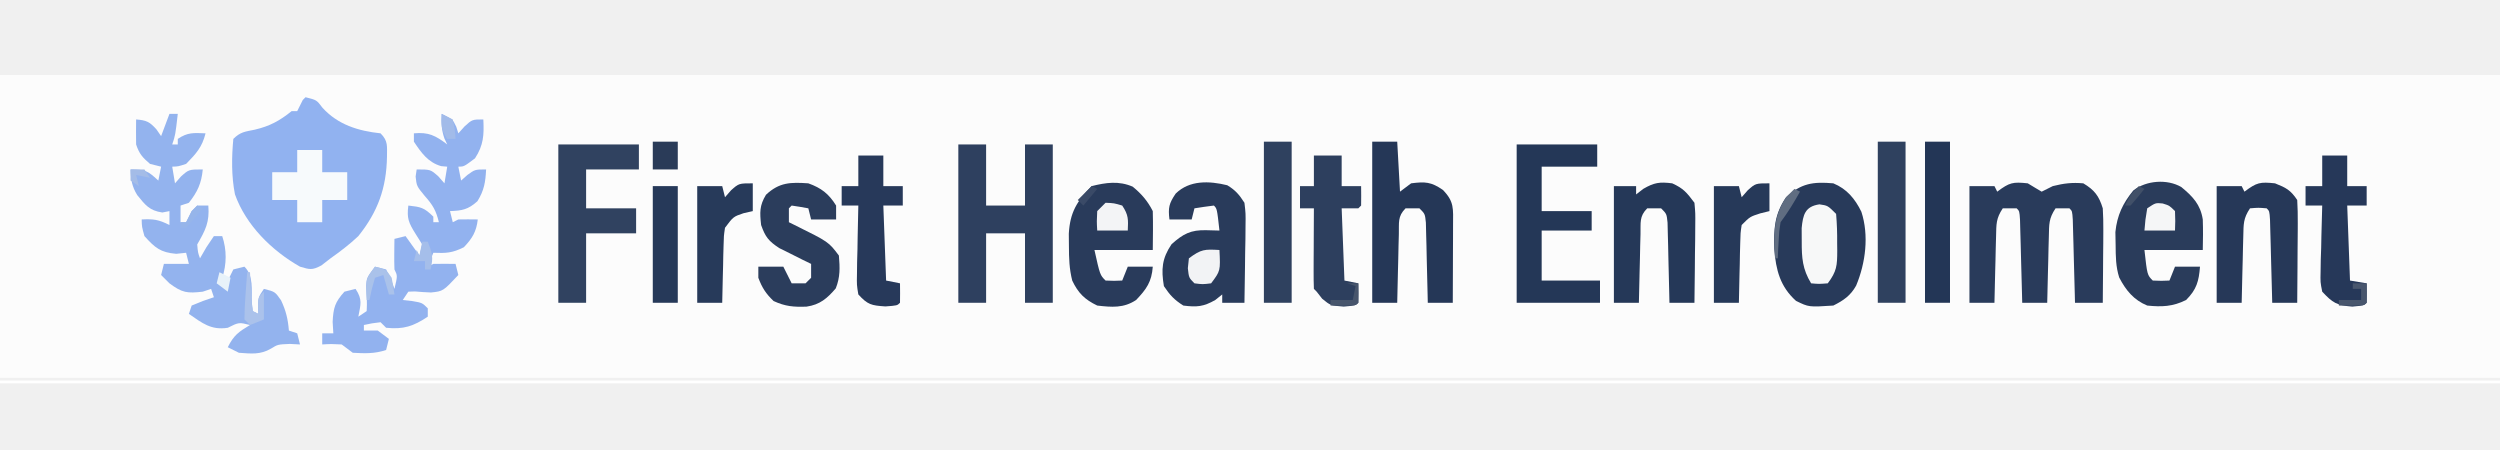
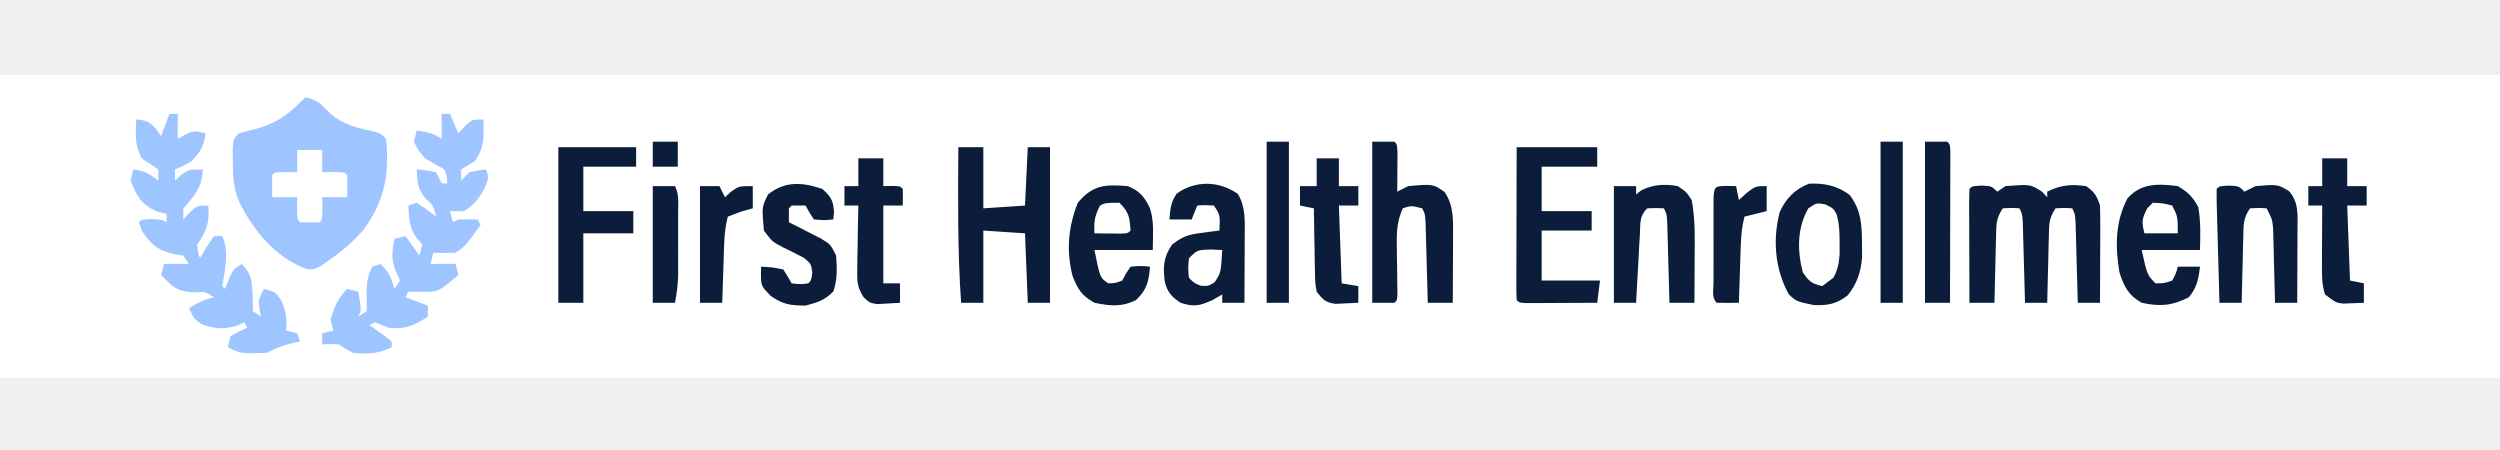
<svg xmlns="http://www.w3.org/2000/svg" width="900" height="162">
-   <path fill="#fcfcfc" d="M0 27h900v109H0z" />
-   <path fill="#91b2f0" d="M110 35c4 1 4 1 6.063 3.75 5.536 6.126 12.864 8.391 20.937 9.25 2.796 2.796 2.3 4.595 2.313 8.5C139.107 67.682 136.04 76.213 129 85c-3.144 2.97-6.47 5.51-10 8l-3.312 2.563c-3.296 1.762-4.177 1.494-7.688.437-10.11-5.729-19.475-14.911-23.418-26.04C83.296 63.42 83.376 56.62 84 50c2.52-2.52 4.22-2.604 7.688-3.312 5.4-1.258 8.952-3.18 13.312-6.688h2l2-4z" />
-   <path fill="#92b2ef" d="M159 41c4 2 4 2 5.25 4.625L165 48l2.25-2.5C170 43 170 43 174 43c.288 5.575.08 9.27-3 14-4 3-4 3-6 3l1 5 2.25-2c2.75-2 2.75-2 6.75-2-.237 4.585-.69 7.499-3.125 11.438-3.377 3.01-5.42 3.387-9.875 3.562l1 4 2-1c2.333-.04 4.667-.043 7 0-.504 4.41-1.962 6.788-5 10-4.216 2.108-6.398 2.177-11 2l-2 5 2-1a256 256 0 0 1 8 0l1 4c-5.478 5.843-5.478 5.843-9.844 6.293a98 98 0 0 1-5.8-.375L147 105l-2 3 3.375.375C152 109 152 109 154 111v3c-5.219 3.479-8.72 4.639-15 4l-2-2c-3.125.375-3.125.375-6 1v2h5l4 3-1 4c-4.127 1.376-7.673 1.237-12 1l-4-3c-3.75-.187-3.75-.187-7 0v-4h4l-.25-4.125c.264-5.143.853-7.101 4.25-10.875l4-1c2.567 3.85 1.833 5.586 1 10l3-2c.214-3.056-.007-5.998-.187-9.055C132 100 132 100 135 96l4 1c1.75 3.563 1.75 3.563 3 7 1.125-4.75 1.125-4.75 0-7-.07-1.874-.084-3.75-.062-5.625l.027-3.04L142 86l4-1 5 7 1-4-2.437-3.875c-2.51-4.04-3.136-5.544-2.563-10.125 4.468.496 5.69.69 9 4v2h2c-1.028-4.215-2.177-6.198-5.125-9.5C150 67 150 67 149.625 63.563L150 61c5 0 5 0 7.813 2.5L160 66l1-6-2.187-.187c-4.745-1.371-7.15-4.818-9.813-8.813v-3c5.294-.504 7.814.81 12 4l-1-2.125c-1.09-3.135-1.153-5.58-1-8.875" />
-   <path fill="#93b3ee" d="M61 41h3c-.875 7.625-.875 7.625-2 11h2v-2c3.644-2.43 5.712-2.162 10-2-1.255 5.018-3.402 7.333-7 11-2.875.938-2.875.938-5 1l1 6 2.188-2.5C68 61 68 61 73 61c-.475 4.987-1.892 8.07-5 12l-3 1v6h2l2-4 2-2h4c.49 6.014-1.053 8.866-4 14 .25 2.938.25 2.938 1 5l2.313-4L77 85h3c1.663 4.99 1.632 10.063 0 15.063L79 102l2 2 1.25-3.437L84 97l4-1c3.409 3.409 2.468 8.272 2.656 12.91L91 112l2 1-.125-2.812C93 107 93 107 95 104c4 1 4 1 6.188 4.125 1.768 3.78 2.475 6.742 2.812 10.875l3 1 1 4-3.687-.187C100 124 100 124 97.563 125.5c-3.867 2.263-7.177 1.809-11.563 1.5l-4-2c2.193-4.386 3.914-5.513 8-8-4-1-4-1-8 1-6.005.955-9.227-1.708-14-5l1-3c4.063-1.687 4.063-1.687 8-3l-1-3-3 1c-5.563.649-7.426.43-12-3l-3-3 1-4h9l-1-4-3.562.375C57.738 90.893 55.799 89.187 52 85c-.937-3.375-.937-3.375-1-6 4.3-.195 6.009.004 10 2v-5l-2.562.5c-4.646-.676-6.144-2.696-9.024-6.254-1.906-3.028-2.34-5.7-2.414-9.246 5.443 0 6.201.527 10 4l1-5-4-1c-2.697-2.312-3.866-3.597-5-7-.04-3-.043-6 0-9 3.674.306 4.781.758 7.313 3.563L58 49z" />
-   <path fill="#293b5b" d="m730 66 2.688 1.625L735 69l4-2c3.991-.998 6.913-1.358 11-1 4.043 2.426 5.634 4.552 7 9 .162 2.638.215 5.283.195 7.926l-.02 4.6-.05 4.787-.027 4.845A2653 2653 0 0 1 757 109h-10l-.076-3.013q-.175-6.713-.361-13.424l-.12-4.745-.127-4.502-.11-4.173C746 76 746 76 745 75h-5c-2.454 3.68-2.306 5.68-2.414 10.074l-.117 4.21-.094 4.403-.117 4.44q-.142 5.436-.258 10.873h-9l-.076-3.013q-.175-6.713-.361-13.424l-.12-4.745-.127-4.502-.11-4.173C727 76 727 76 726 75h-5c-2.454 3.68-2.306 5.68-2.414 10.074l-.117 4.21-.094 4.403-.117 4.44q-.142 5.436-.258 10.873h-9V67h9l1 2c4.455-3.341 5.647-3.563 11-3" />
-   <path fill="#2e405f" d="M345 52h10v22h14V52h10v57h-10V84h-14v25h-10z" />
-   <path fill="#283a5a" d="M660 66c4.862 2.008 7.788 5.532 10.09 10.219 2.793 8.534 1.533 18.434-1.875 26.597-2.026 3.64-4.583 5.368-8.215 7.184-8.818.58-8.818.58-13.437-1.687-5.716-5.158-7.232-11.075-7.825-18.66-.224-7.228.044-12.497 4.262-18.653 5.406-5.02 9.698-5.634 17-5" />
-   <path fill="#293b5b" d="M441.813 66.688c2.94 1.763 4.325 3.411 6.187 6.312.454 3.872.454 3.872.39 8.363l-.038 4.873-.102 5.076q-.03 2.568-.055 5.135-.071 6.277-.195 12.553h-8v-3l-2.5 2c-4.264 2.437-6.656 2.615-11.5 2-3.28-2.068-4.847-3.771-7-7-.999-6.032-.714-9.945 2.75-15.062 4.173-3.772 6.97-5.209 12.5-5.063L439 83c-.875-7.875-.875-7.875-2-9q-3.51.43-7 1l-1 4h-8c-.5-4.208-.178-5.737 2.25-9.312 4.982-4.87 12.015-4.601 18.563-3" />
-   <path fill="#253757" d="M494 51h9l1 18 4-3c5.03-.65 7.22-.54 11.438 2.375 4.163 4.265 3.68 6.784 3.66 12.695l-.01 4.903-.025 5.152q-.009 2.587-.014 5.176-.018 6.35-.049 12.699h-9l-.06-2.906c-.095-4.323-.205-8.646-.315-12.969-.03-1.51-.062-3.019-.094-4.574l-.117-4.356-.095-4.03C513 77 513 77 511 75h-5c-2.902 2.902-2.318 5.138-2.414 9.195l-.117 4.356-.094 4.574-.117 4.598Q503.116 103.36 503 109h-9z" />
-   <path fill="#2a3c5b" d="M785.293 67.352c4.087 3.38 6.879 6.264 7.707 11.648.133 3.684.09 7.31 0 11h-21c1 9 1 9 3 11 3.125.125 3.125.125 6 0l2-5h9c-.413 5.269-1.23 8.23-5 12-4.776 2.388-8.788 2.542-14 2-4.842-2-7.71-5.498-10.09-10.113-1.246-3.954-1.25-7.56-1.285-11.7l-.086-4.644c.607-5.984 2.657-10.345 6.461-14.98 4.643-3.628 12.221-4.201 17.293-1.211" />
-   <path fill="#243757" d="M546 52h29v8h-20v16h18v7h-18v18h21v8h-30z" />
-   <path fill="#293b5b" d="M407.75 67.188c3.105 2.5 5.463 5.239 7.25 8.812.14 4.67.042 9.328 0 14h-21c2 9 2 9 4 11 3.125.125 3.125.125 6 0l2-5h9c-.39 5.45-2.265 8.087-6 12-4.47 2.98-8.759 2.607-14 2-4.51-2.174-6.858-4.49-9-9-1.073-4.291-1.168-7.955-1.187-12.375l-.043-4.46c.423-7.66 2.858-11.686 8.23-17.165 5.142-1.286 9.775-1.96 14.75.188" />
-   <path fill="#304260" d="M201 52h29v9h-19v14h18v9h-18v25h-10z" />
-   <path fill="#fff" d="M0 137h900v1H0z" />
-   <path fill="#263858" d="M819 66c3.98 1.577 5.607 2.41 8 6 .17 2.791.214 5.59.195 8.387l-.008 2.475c-.011 2.609-.037 5.217-.062 7.826q-.016 2.652-.027 5.306-.035 6.503-.098 13.006h-9l-.076-3.013q-.175-6.713-.361-13.424l-.12-4.745-.127-4.502-.11-4.173C817 76 817 76 816 75c-2.937-.25-2.937-.25-6 0-2.454 3.68-2.306 5.68-2.414 10.074l-.117 4.21-.094 4.403-.117 4.44q-.142 5.436-.258 10.873h-9V67h9l1 2c4.477-3.358 5.62-3.556 11-3" />
-   <path fill="#253858" d="M602 66c4.053 1.842 5.225 3.3 8 7 .34 3.759.34 3.759.293 8.266l-.03 4.882q-.036 2.551-.076 5.102-.022 2.574-.04 5.148Q610.092 102.7 610 109h-9l-.06-2.906c-.095-4.323-.205-8.646-.315-12.969l-.094-4.574-.117-4.356-.095-4.03C600 77 600 77 598 75h-5c-2.902 2.902-2.318 5.138-2.414 9.195l-.117 4.356-.094 4.574-.117 4.598Q590.116 103.36 590 109h-9V67h8v3l2.563-2c3.964-2.306 5.927-2.574 10.437-2" />
-   <path fill="#2b3d5c" d="M291 66c4.666 1.673 7.383 3.773 10 8v5h-9l-1-4a129 129 0 0 0-6-1l-1 1v5l2.012.988C298.304 87.071 298.304 87.071 302 92c.367 4.349.508 7.73-1.125 11.813-3.082 3.595-5.681 5.864-10.5 6.574-4.568.18-7.692-.07-11.875-2.012-2.782-2.643-4.155-4.79-5.5-8.375v-4h9l3 6h5l2-2v-5l-3.176-1.54-4.137-2.085-4.113-2.04c-3.872-2.53-5.062-4.03-6.574-8.335-.483-4.488-.617-6.987 1.75-10.875 4.8-4.534 8.908-4.554 15.25-4.125" />
-   <path fill="#2d3f5e" d="M473 56h10v11h7q.062 3.5 0 7l-1 1h-6l1 26 5 1q.062 3.5 0 7c-1 1-1 1-5.25 1.375C479 110 479 110 476 107.563L474 105l-1-1a143 143 0 0 1-.098-6.441l.01-3.955.026-4.166.013-4.178q.018-5.13.049-10.26h-5v-8h5z" />
-   <path fill="#263859" d="M836 56h9v11h7v7h-7l1 27 6 1q.062 3.5 0 7c-1 1-1 1-5.187 1.375-5.59-.436-7.05-1.343-10.813-5.375-.681-3.413-.681-3.413-.586-7.27l.059-4.189.152-4.353.082-4.413q.107-5.388.293-10.775h-6v-7h6z" />
-   <path fill="#27395a" d="M309 56h9v11h7v7h-7l1 27 5 1q.062 3.5 0 7c-1 1-1 1-5.25 1.313-5.11-.337-6.385-.633-9.75-4.313-.568-3.392-.568-3.392-.488-7.39l.049-4.337.127-4.523c.01-.754.01-.754.068-4.57q.089-5.59.244-11.18h-6v-7h6z" />
-   <path fill="#2f415f" d="M676 51h10v58h-10zm-221 0h10v58h-10z" />
-   <path fill="#233656" d="M693 51h9v58h-9z" />
-   <path fill="#273a5a" d="M271 66v10l-3.312.75C264 78 264 78 261 82c-.432 2.933-.432 2.933-.512 6.297l-.107 3.652-.068 3.801-.104 3.848A1174 1174 0 0 0 260 109h-9V67h9l1 4 2.188-2.5C266 66 266 66 271 66" />
-   <path fill="#263959" d="M637 66v10l-3.312.813C630 78 630 78 627 81c-.432 2.91-.432 2.91-.512 6.418l-.107 3.799-.068 3.97-.104 4.006q-.124 4.904-.209 9.807h-9V67h9l1 4 2.188-2.5C632 66 632 66 637 66" />
-   <path fill="#f7fafc" d="M107 54h9v8h9v10h-9v8h-9v-8h-9V62h9z" />
-   <path fill="#263959" d="M235 67h9v42h-9z" />
-   <path fill="#f7f8f8" d="M655 73.563C658 74 658 74 661 77c.298 3.552.418 6.89.375 10.438l.035 2.892c-.022 5.271-.16 7.337-3.41 11.67-3.187.25-3.187.25-6 0-3.114-5.124-3.404-9.18-3.375-15.125l-.023-4.758c.465-4.81 1.209-7.798 6.398-8.555" />
-   <path fill="#f2f3f5" d="M439 90c.375 7.5.375 7.5-3 12-3.062.375-3.062.375-6 0-2-2-2-2-2.375-5.437L428 93c4.423-3.317 5.72-3.305 11-3" />
-   <path fill="#f3f4f6" d="M398 73c3.063.125 3.063.125 6 1 2.29 3.435 2.178 4.985 2 9h-11c-.187-3.312-.187-3.312 0-7z" />
-   <path fill="#f5f6f7" d="M778.563 73.25C781 74 781 74 783 76c.125 3.625.125 3.625 0 7h-11c.313-3.875.313-3.875 1-8 3-2 3-2 5.563-1.75" />
-   <path fill="#2a3b58" d="M235 51h9v10h-9z" />
-   <path fill="#abc2eb" d="M89 98h1l.148 3.027.227 3.91c.07 1.288.14 2.576.21 3.903.138 1.043.274 2.086.415 3.16l2 1-.125-2.875C93 107 93 107 95 105v10l-5 2-2-2c.017-2.878.16-5.755.375-8.625l.336-4.727z" />
-   <path fill="#606d81" d="m646 68 2 1c-2.165 3.883-4.326 7.435-7 11-.512 3.234-.512 3.234-.687 6.75l-.2 3.547L640 93h-1c-.426-8.42-.733-14.833 4-22z" />
-   <path fill="#48566d" d="M847 102h5q.062 3.5 0 7c-1 1-1 1-5.562 1.063L842 110v-2h8v-4h-3z" />
-   <path fill="#aac2ea" d="M135 96c4 1 4 1 6 4 .39 1.99.732 3.99 1 6h-2l-2-7-3 1c-1.187 4.063-1.187 4.063-2 8h-1c-.375-7.5-.375-7.5 3-12" />
-   <path fill="#47556c" d="M485 102h4q.062 3.5 0 7c-1 1-1 1-5.562 1.063L479 110v-2h8l1-5z" />
-   <path fill="#a2bbe9" d="m159 41 4 2c.75 3.625.75 3.625 1 7h-3c-2.29-3.435-2.178-4.985-2-9" />
-   <path fill="#a5beea" d="M152 87h2c1.587 4.108 2.102 5.592 1 10h-2v-3h-4l1-4 1 2z" />
-   <path fill="#96b5ea" d="m71 74 2 1a224 224 0 0 1-6 7h-2v-2h2l2-4z" />
-   <path fill="#a4bce7" d="M47 61h5l2 3-5-1 1 4-3-2z" />
-   <path fill="#e8f2f9" d="m79 98 4 2-1 5-4-3z" />
-   <path fill="#415068" d="m770 67 2 1a159 159 0 0 1-5 6h-2c2-4 2-4 5-7" />
-   <path fill="#3a4a67" d="m393 67 2 1-5 6-2-2z" />
+   <path fill="#fff" d="M0 27h900v109H0z" />
+   <path fill="#9ec5ff" d="M110 35c4.65 1.162 5.717 2.639 9 6 4.746 3.935 9.48 5.04 15.39 6.29C137 48 137 48 139 50c1.265 13.143-.655 22.93-8.68 33.383-3.665 4.134-7.785 7.48-12.32 10.617l-2.488 1.781C113 97 113 97 110.523 96.911c-11.342-4.092-19.522-14.1-24.578-24.614-1.998-4.855-2.109-9.235-2.132-14.422l-.044-4.32C84 50 84 50 86 48a88 88 0 0 1 5.125-1.312c6.686-1.742 11.807-4.526 16.625-9.563zm49 6h3l3 7 2.25-2.5C170 43 170 43 174 43c.266 5.847.39 10.09-3 15a790 790 0 0 1-5 3v4l3-3c3.188-.687 3.188-.687 6-1 1 3 1 3-.625 6.938-2.228 3.81-3.609 5.857-7.375 8.062h-5l1 4 2-1c2.333-.04 4.667-.043 7 0l1 2c-5.625 7.75-5.625 7.75-9 10-2.666.08-5.335.087-8 0l-1 4h9l1 4c-7.24 6.138-7.24 6.138-13.125 6.063L147 105l-1 2 8 3v4c-4.913 3.209-8.112 4.654-14 4a123 123 0 0 1-5-2l-2 1 4 2.875c2.25 1.617 2.25 1.617 4 3.125v2c-4.756 2.378-8.802 2.585-14 2-2.75-1.5-2.75-1.5-5-3-3.312-.187-3.312-.187-6 0v-4l4-1-1-4c1.448-4.706 2.494-7.494 6-11l4 1c1.125 6.75 1.125 6.75 0 9l3-2c.033-2.483.056-4.967-.016-7.45.02-3.207.612-5.668 2.016-8.55l3-1c3.106 3.106 3.813 4.892 5 9l2-3-1.437-3.187c-1.835-4.477-1.467-7.13-.563-11.813l4-1 5 7 1-4-1.875-2.187C147.242 81.997 147.28 78.69 147 74l3-1c3.688 2.438 3.688 2.438 7 5-1-4-1-4-3.5-6.25-3.202-3.522-3.263-6.088-3.5-10.75 3.375.25 3.375.25 7 1l2 4h2c-.062-2.25-.062-2.25-1-5a418 418 0 0 0-7-4c-2.5-3-2.5-3-4-6l1-4c3.735.498 5.812.875 9 3zm-98 0h3v9l2.75-1.562C70 47 70 47 74 48c-.506 4.425-1.9 6.816-5 10-3.25 1.813-3.25 1.813-6 3v4l2.188-2C68 61 68 61 73 61c-.267 6.55-2.749 9.206-7 14v4l2.25-2.5C71 74 71 74 75 74c.433 6.282-.49 8.905-4 14 .25 2.875.25 2.875 1 5l2.313-4L77 85h3c2.555 5.11.979 12.546 0 18l1 1 1.313-3.375C84 97 84 97 87 95c3.95 3.95 3.63 6.53 4 12v5l3 2-.625-2.75C93 108 93 108 95 104c4 1 4 1 6.25 4.125 1.821 4.032 2.106 6.515 1.75 10.875l4 1 1 3-2.187.375c-3.504.778-6.61 2.023-9.813 3.625-9.286.357-9.286.357-14-2l1-4c3.063-1.75 3.063-1.75 6-3l-1-2-2.062 1c-4.806 1.636-8.504 1.541-13.25-.25C70 115 70 115 68 111c3.123-1.995 5.342-3.085 9-4-3-2-3-2-7.25-1.75-6.158-.324-7.548-1.958-11.75-6.25l1-4h9l-2-3-4.25-.75C56.027 89.744 54.347 87.769 51 83l-1-3c1-1 1-1 4.438-1.125C58 79 58 79 60 80v-3l-3.687-.937C50.47 73.269 49.502 70.892 47 65l1-4c4.191.582 5.375 1.282 9 4v-4a187 187 0 0 0-6-4c-2.566-5.132-2.15-8.312-2-14 3.674.306 4.781.758 7.313 3.563L58 49z" />
+   <path fill="#0b1d3a" d="M713.438 66.813C717 67 717 67 719 69l3-2c8.927-.687 8.927-.687 13.125 2L737 71v-2c4.871-2.436 8.636-2.74 14-2 3.098 2.191 3.803 3.41 5 7 .085 2.649.107 5.3.098 7.95l-.01 4.755-.025 4.983-.014 5.017Q756.03 102.852 756 109h-8l-.076-2.906q-.175-6.485-.361-12.969l-.12-4.574-.127-4.356-.11-4.03C747 77 747 77 746 75c-2.875-.187-2.875-.187-6 0-2.454 3.68-2.307 5.68-2.414 10.074l-.117 4.21-.094 4.403-.117 4.44q-.142 5.436-.258 10.873h-8l-.076-2.906q-.175-6.485-.361-12.969l-.12-4.574-.127-4.356-.11-4.03C728 77 728 77 727 75c-2.875-.187-2.875-.187-6 0-2.454 3.68-2.307 5.68-2.414 10.074l-.117 4.21-.094 4.403-.117 4.44q-.142 5.436-.258 10.873h-9q-.037-8.73-.055-17.462-.008-2.973-.02-5.945-.017-4.263-.023-8.527l-.015-2.702c0-2.121.05-4.243.113-6.364 1-1 1-1 4.438-1.187m-47.5 3.437c4.16 5.547 4.357 10.885 4.375 17.688l.05 4.652c-.447 5.43-1.81 9.429-5.176 13.722-4.041 3.118-7.167 3.735-12.25 3.5-6.166-1.272-6.166-1.272-8.937-3.812-5.015-8.946-5.932-19.778-3.27-29.73 2.256-4.907 5.508-8.196 10.52-10.145 5.572-.253 10.24.719 14.688 4.125M345 53h9v22l15-1 1-21h8v56h-8l-1-25-15-1v26h-8c-1.312-18.652-1.1-37.312-1-56m149-2h8c1 1 1 1 1.098 4.816l-.036 4.746-.027 4.754L503 69l4-2c8.868-.786 8.868-.786 13.063 2.125 3.378 5.013 3.059 10.34 3.035 16.242l-.01 4.18-.025 4.328-.014 4.398Q523.03 103.636 523 109h-9l-.076-2.906q-.175-6.485-.361-12.969l-.12-4.574-.127-4.356-.11-4.03C513 77 513 77 512 75c-4-1-4-1-7 0-1.87 4.225-2.23 7.875-2.16 12.457l.033 3.62.065 3.736q.051 3.697.09 7.394l.054 3.296C503 108 503 108 502 109h-8zm52 2h29v7h-20v16h18v7h-18v18h21l-1 8a4982 4982 0 0 1-13.937.063l-4.022.025-3.818.01-3.54.016C547 109 547 109 546 108a91 91 0 0 1-.114-5.162V99.5l.016-3.63.005-3.695c.005-3.913.018-7.826.03-11.739l.014-7.935c.01-6.5.03-13.001.049-19.502M445.563 69.75c2.979 4.663 2.557 10.242 2.535 15.617l-.01 4.18-.026 4.328-.013 4.398Q448.03 103.636 448 109h-8v-3l-3.562 2.063c-4.75 2.073-6.568 2.5-11.438.937-3.112-2.097-4.645-3.684-5.633-7.344-.759-5.362-.596-9.091 2.633-13.656 4.14-3.105 5.796-3.543 10.75-4.187 1.17-.16 2.34-.318 3.547-.481L439 83c.25-5.625.25-5.625-2-9-3.125-.187-3.125-.187-6 0l-2 5h-8c.281-3.658.49-6.273 2.625-9.312 6.795-4.828 15.107-4.603 21.938.062M784 67c3.716 2.178 5.358 3.804 7.375 7.563.941 5.177.742 10.178.625 15.437h-21c2 9 2 9 5 12 3.063 0 3.063 0 6-1 1.375-2.562 1.375-2.562 2-5h8c-.508 4.37-1.142 7.589-4 11-5.99 3.098-10.436 3.427-17 2-4.768-2.695-6.387-5.837-8-11-1.586-9.172-1.526-18.2 2.875-26.562C770.762 65.832 777.112 66.107 784 67m-378 0c4.265 1.688 6.043 3.89 8 8 1.585 5.043 1 9.48 1 15h-21c2 10 2 10 5 12 2.5-.062 2.5-.062 5-1l1.375-2.562L407 96c3.688-.312 3.688-.312 7 0-.411 5.242-1.126 8.336-5 12-5.1 2.609-9.478 2.15-15 1-4.656-2.673-5.845-4.617-7.875-9.625C383.815 90.11 384.531 81.852 388 73c5.436-6.496 9.868-6.647 18-6m175 0h8v3l1.875-1.5c4.408-2.116 8.318-2.329 13.125-1.5 3.063 2.063 3.063 2.063 5 5 .91 4.778 1.119 9.39 1.098 14.246l-.01 4.033-.025 4.159-.014 4.24q-.018 5.16-.049 10.322h-9l-.076-2.906q-.175-6.485-.361-12.969l-.12-4.574-.127-4.356-.11-4.03C600 77 600 77 599 75c-2.875-.125-2.875-.125-6 0-2.883 2.883-2.41 5.163-2.633 9.195l-.254 4.356-.238 4.574-.262 4.598q-.32 5.637-.613 11.277h-8zM201 53h28v7h-19v16h18v8h-18v25h-9zm601.438 13.813C806 67 806 67 808 69l4-2c7.861-.664 7.861-.664 12 1.75 3.691 4.153 3.117 8.791 3.098 14.078l-.01 4.61-.025 4.812-.014 4.86q-.018 5.944-.049 11.89h-8l-.06-2.69c-.095-4.02-.205-8.04-.315-12.06-.03-1.397-.062-2.795-.094-4.234l-.117-4.063-.095-3.745C818 79 818 79 816 75c-2.875-.187-2.875-.187-6 0-2.454 3.68-2.307 5.68-2.414 10.074l-.117 4.21-.094 4.403-.117 4.44q-.142 5.436-.258 10.873h-8q-.25-8.73-.482-17.462-.08-2.973-.166-5.945-.122-4.263-.23-8.527l-.083-2.702c-.052-2.12-.05-4.243-.039-6.364 1-1 1-1 4.438-1.187M296 68c3.175 2.787 3.932 4.096 4.25 8.313L300 79c-3.312.313-3.312.313-7 0-1.625-2.5-1.625-2.5-3-5h-5l-1 1v5c1.06.531 2.12 1.062 3.21 1.61l4.165 2.14 4.148 2.11C299 88 299 88 301 92c.3 4.745.528 8.45-1 12.938-3.035 3.129-5.8 3.982-10 5.062-5.338 0-8.1-.373-12.5-3.437-3.48-3.568-3.48-3.568-3.562-7.688L274 96c3.813.188 3.813.188 8 1a113 113 0 0 1 3 5c3.125.375 3.125.375 6 0 1-1 1-1 1.438-3.812C292 95 292 95 289.5 92.875A186 186 0 0 0 281.813 89C278 87 278 87 275 83c-.753-8.495-.753-8.495 1.5-13 6.135-4.908 12.349-4.419 19.5-2m13-11h9v10l2.938-.062C324 67 324 67 325 68c.04 2 .043 4 0 6h-7v28h6v7c-1.748.136-3.499.232-5.25.313l-2.953.175C313 109 313 109 310.85 106.91c-2.292-3.606-2.313-5.714-2.24-9.96l.038-4.053.102-4.21.055-4.267q.071-5.21.195-10.42h-5v-7h5zm527 0h9v10h7v7h-7l1 27 5 1v7l-4.75.188-2.672.105C841 109 841 109 837 106c-1.218-3.746-1.116-7.479-1.098-11.394l.01-3.643.025-3.775.014-3.835q.018-4.676.049-9.353h-5v-7h5zm-362 0h8v10h7v7h-7l1 28 6 1v6a209 209 0 0 1-5.25.25l-2.953.14c-3.65-.51-4.558-1.494-6.797-4.39-.546-3.208-.546-3.208-.61-6.953l-.097-4.063-.043-4.234-.09-4.281Q473.055 80.235 473 75l-5-1v-7h6zm219-6h8c1 1 1 1 1.12 3.284l-.006 3.062v3.458l-.016 3.762-.005 3.83c-.005 4.055-.018 8.111-.03 12.167l-.014 8.224Q702.032 98.893 702 109h-9zm-16 0h8v58h-8zm-221 0h8v58h-8zm165.563 15.938L625 67l1 5 2.75-2.5C632 67 632 67 636 67v9l-8 2c-.907 3.629-1.194 6.583-1.316 10.297l-.127 3.652-.12 3.801-.13 3.848q-.16 4.701-.307 9.402-4 .062-8 0c-1.896-1.896-1.129-4.664-1.139-7.186l.006-2.626-.003-2.68q0-2.808.006-5.618.005-4.317-.007-8.632 0-2.722.004-5.445l-.006-2.627c.028-7.167.028-7.167 4.702-7.249M252 67h7l2 4 2.188-2C266 67 266 67 271 67v8l-4.437 1.25L262 78c-.907 3.629-1.194 6.583-1.316 10.297l-.127 3.652-.12 3.801-.13 3.848q-.16 4.701-.307 9.402h-8z" />
+   <path fill="#fff" d="M107 54h9v8l3.938-.062C124 62 124 62 125 63q.062 4 0 8h-9l.063 3.938C116 79 116 79 115 80c-3.5.125-3.5.125-7 0-1-1-1-1-1.062-5.062L107 71h-9a256 256 0 0 1 0-8c1-1 1-1 5.063-1.062L107 62z" />
+   <path fill="#0b1d3a" d="M235 67h8c1.538 3.076 1.13 6 1.133 9.422l.004 4.547-.012 4.781.012 4.734-.004 4.563-.004 4.183A60 60 0 0 1 243 109h-8z" />
+   <path fill="#fff" d="M657.063 73.563C660 75 660 75 661.168 77.12c1.027 3.555 1.097 6.681 1.082 10.379l.016 3.906c-.254 3.427-.606 5.61-2.266 8.594l-4 3c-3.821-.91-4.782-1.673-7-5-2.02-7.793-2.069-15.917 2-23 3-2 3-2 6.063-1.437M435.688 89.813 440 90c-.484 8.226-.484 8.226-2.75 11.625C435 103 435 103 432.375 102.875 430 102 430 102 428 100c-.312-3.437-.312-3.437 0-7 3-3 3-3 7.688-3.187M775 73c3.5.125 3.5.125 7 1 2 4 2 4 2 10h-12c-1.078-4.314-.9-5.201 1-9zm-372 0c3.517 3.517 3.642 5.17 4 10-1 1-1 1-3.723 1.098l-3.34-.035-3.347-.028L394 84c-.195-4.3.004-6.009 2-10 2-1 2-1 7-1" />
+   <path fill="#0b1d3a" d="M235 51h9v9h-9z" />
</svg>
